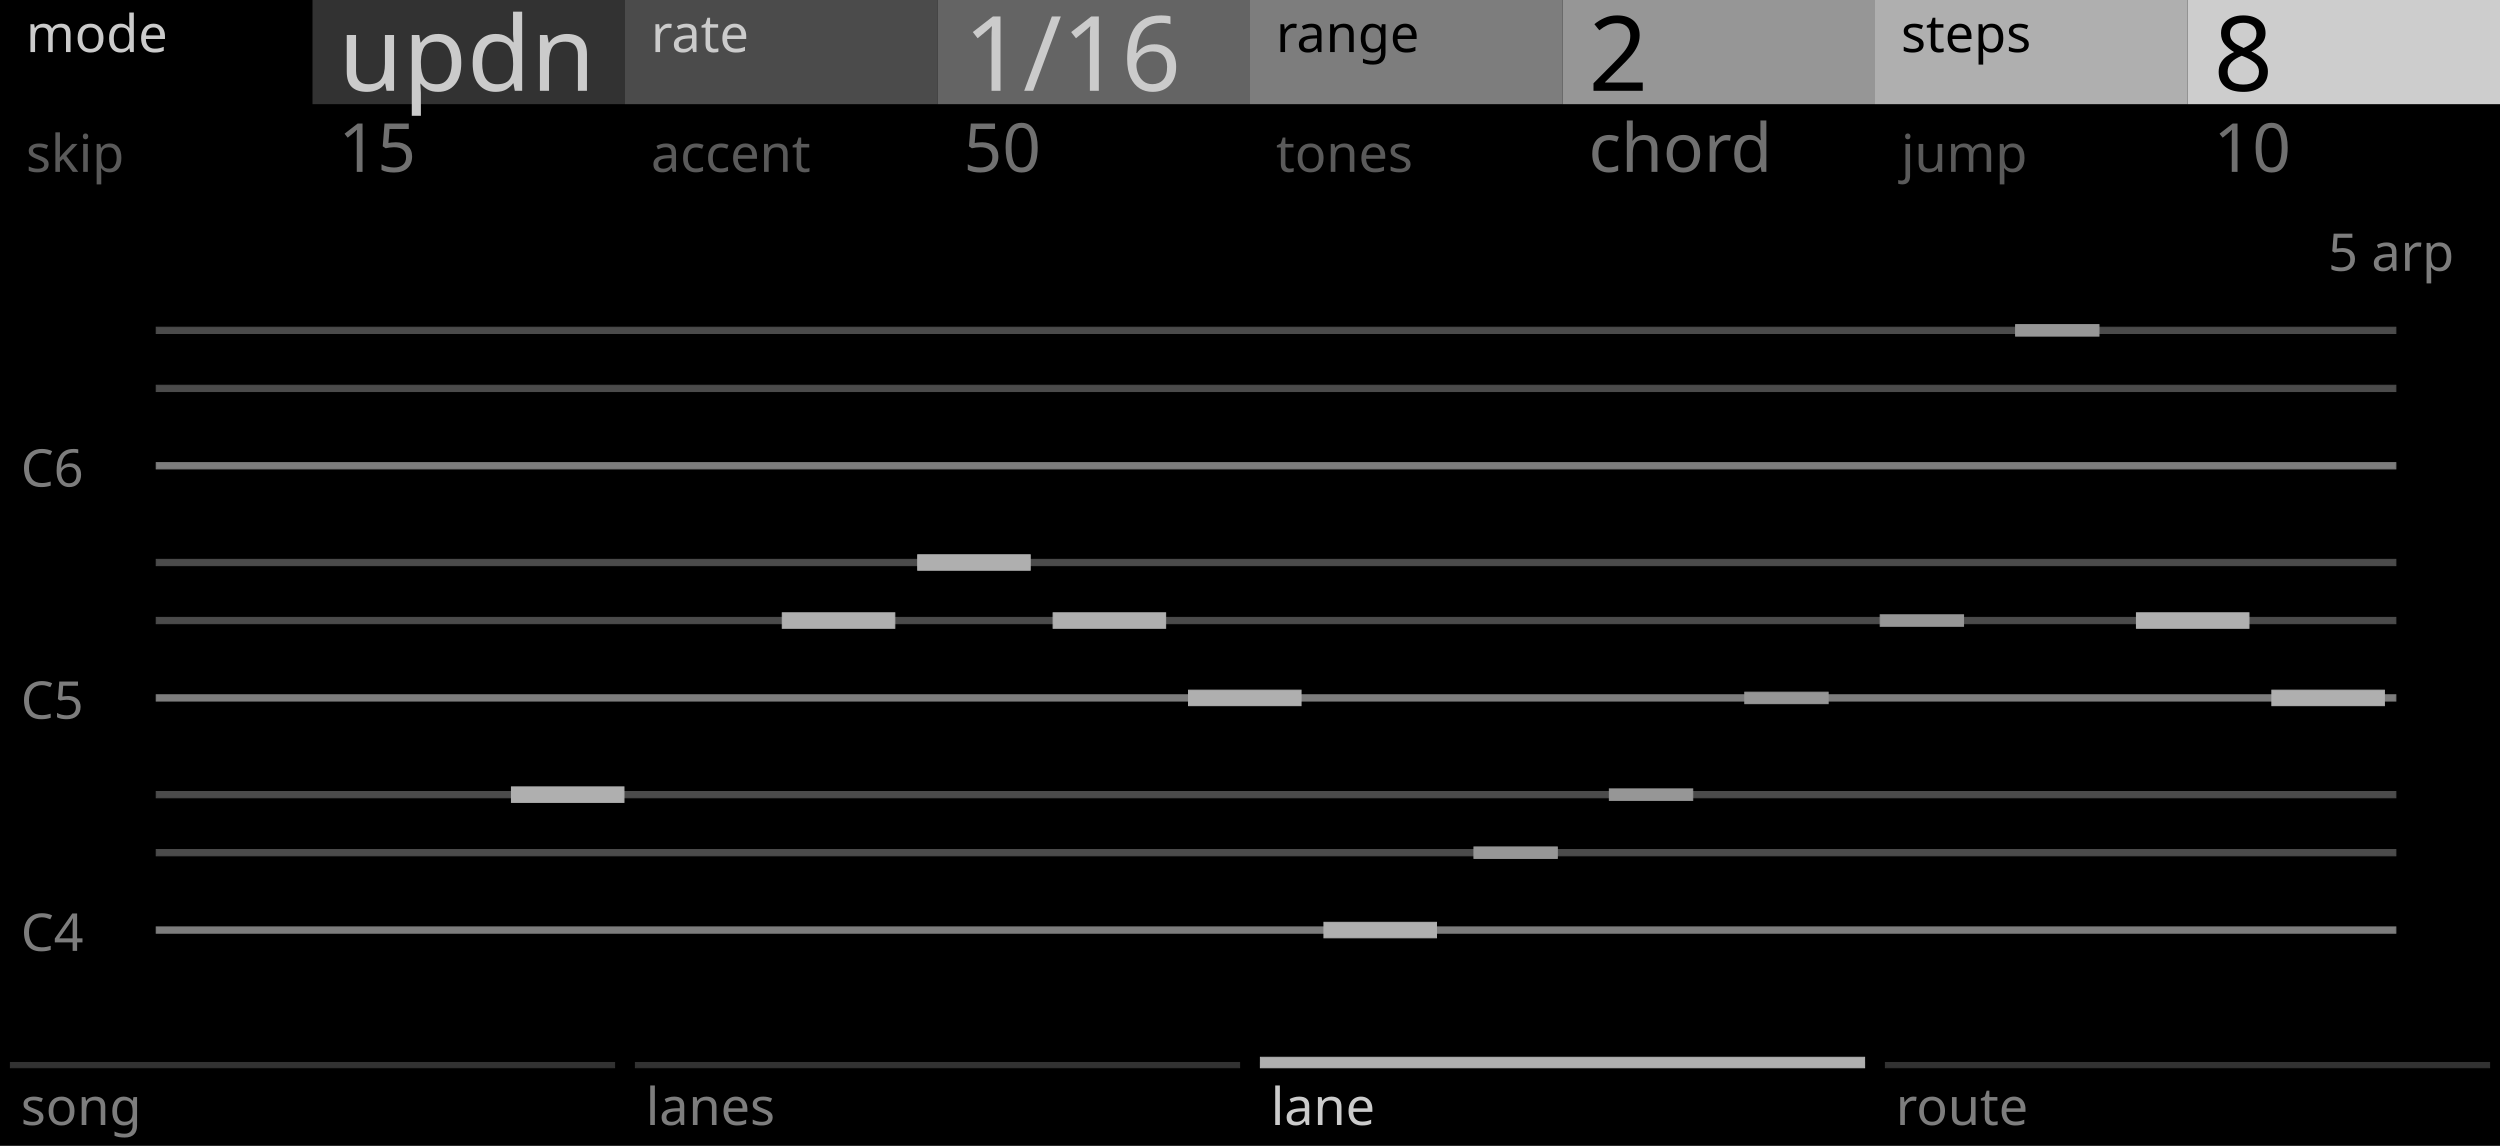
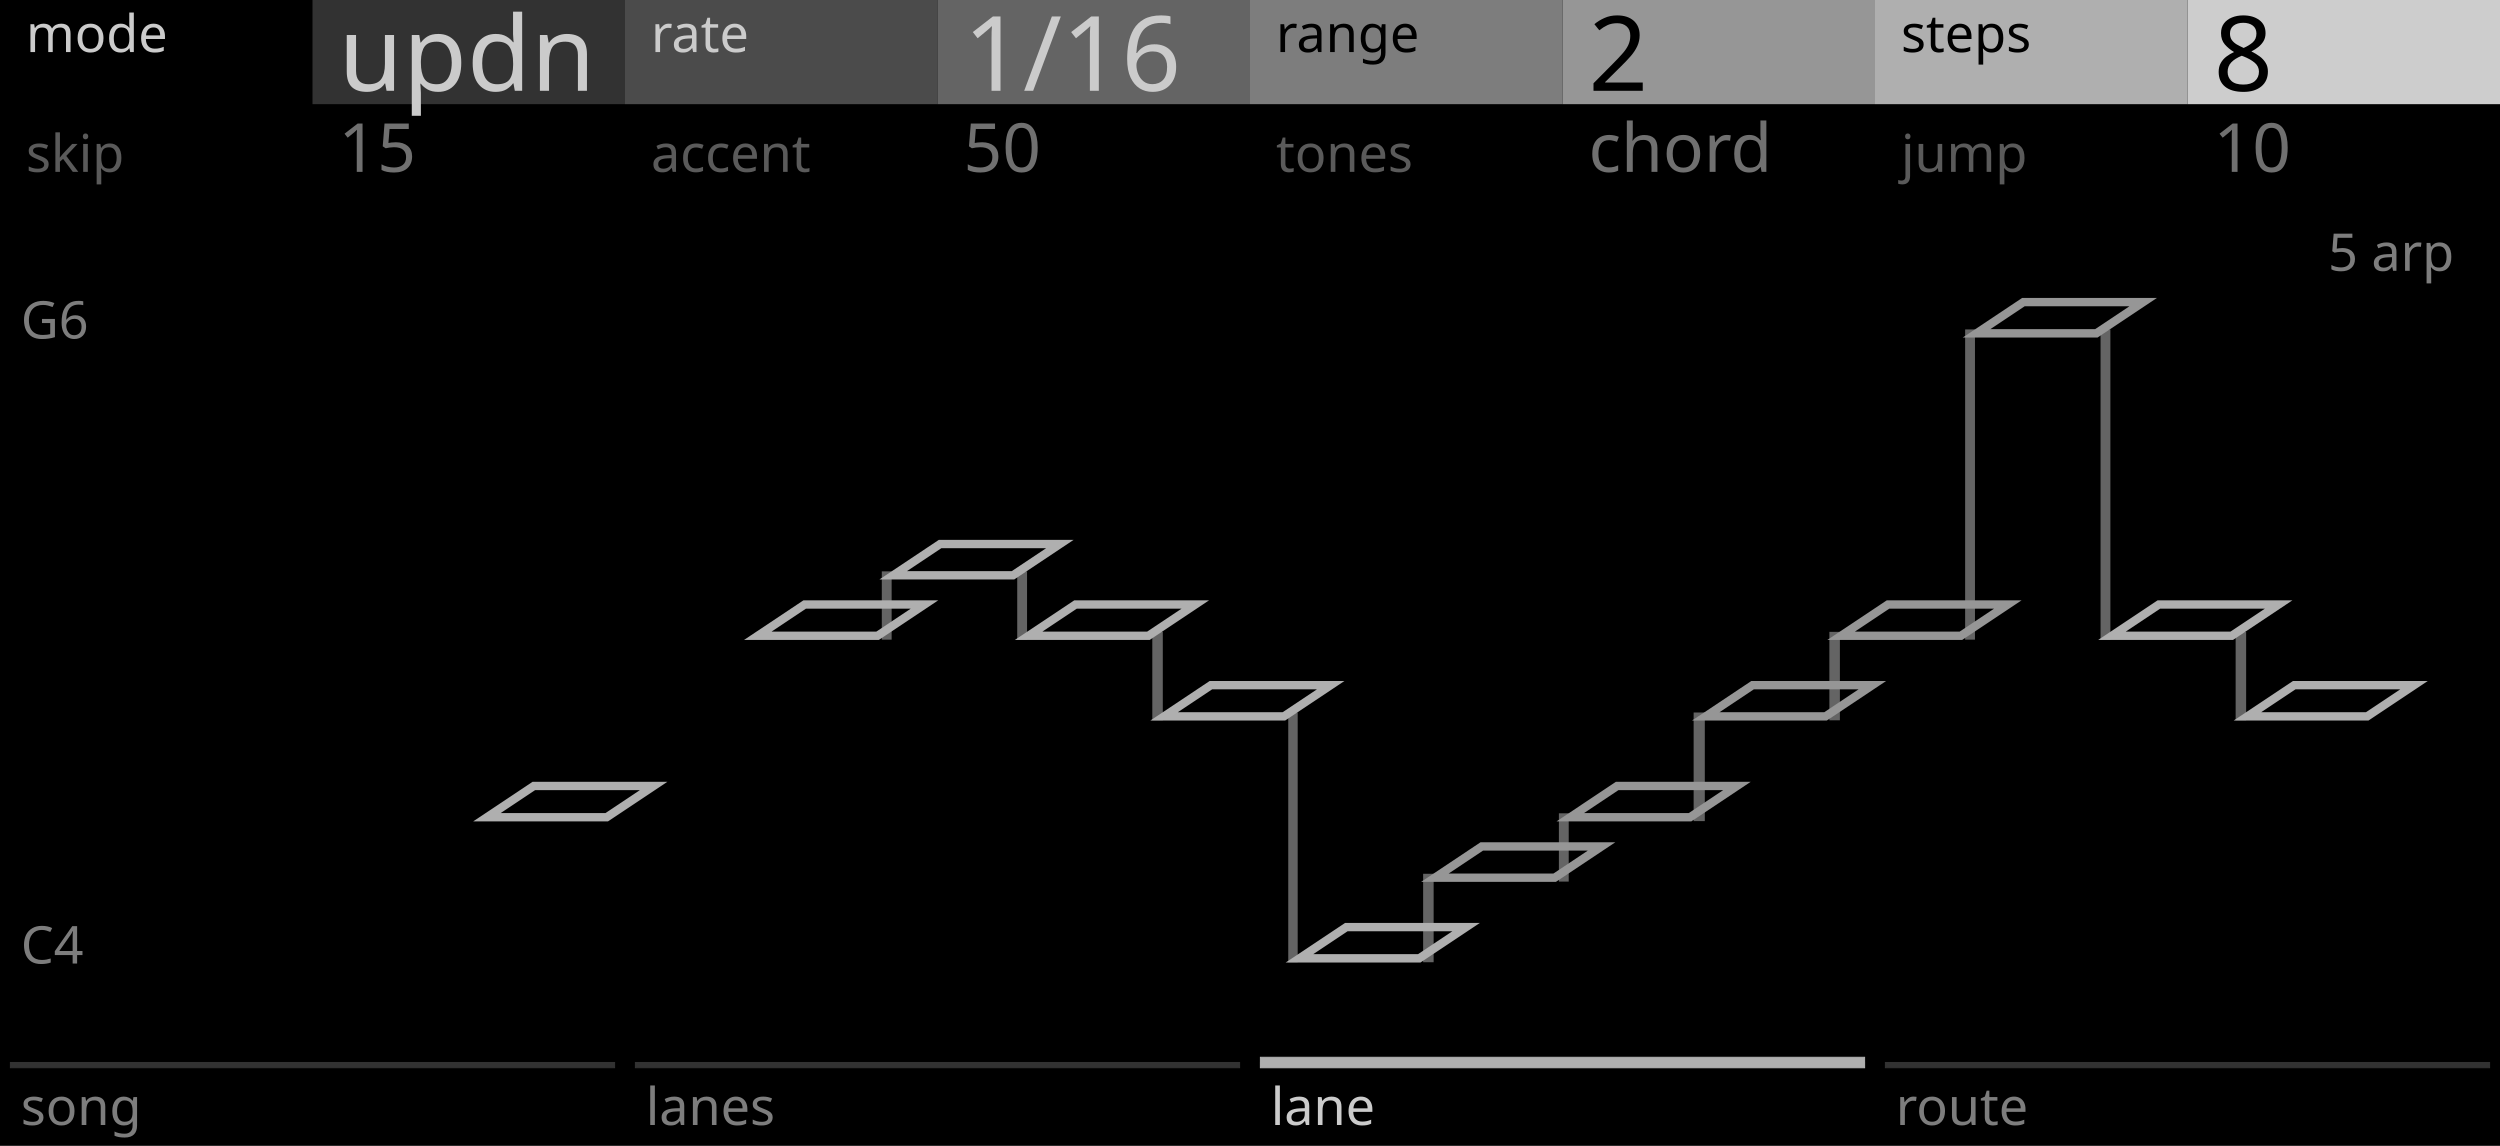
<svg xmlns="http://www.w3.org/2000/svg" width="480" height="220" viewBox="0 0 480 220">
  <g id="preview_canvas">
    <rect x="0" y="0" width="480" height="220" fill="#000000" stroke="none" />
  </g>
  <g id="preview_header">
    <rect x="0" y="0" width="60" height="20" fill="#000000" stroke="none" />
    <rect x="60" y="0" width="60" height="20" fill="#323232" stroke="none" />
    <rect x="120" y="0" width="60" height="20" fill="#4B4B4B" stroke="none" />
    <rect x="180" y="0" width="60" height="20" fill="#646464" stroke="none" />
    <rect x="240" y="0" width="60" height="20" fill="#7D7D7D" stroke="none" />
    <rect x="300" y="0" width="60" height="20" fill="#969696" stroke="none" />
    <rect x="360" y="0" width="60" height="20" fill="#AFAFAF" stroke="none" />
    <rect x="420" y="0" width="60" height="20" fill="#CDCDCD" stroke="none" />
    <text transform="matrix(1 0 0 1 5 10)" fill="#CBCBCB" stroke="none" font-family="UniversNextPro-Light" font-size="10px">mode</text>
    <text transform="matrix(1 0 0 1 65 17.44)" fill="#CBCBCB" stroke="none" font-family="UniversNextPro-Light" font-size="20px">updn</text>
    <text transform="matrix(1 0 0 1 5 33)" fill="#5A5A5A" stroke="none" font-family="UniversNextPro-Light" font-size="10px">skip</text>
    <text transform="matrix(1 0 0 1 65 33)" fill="#707070" stroke="none" font-family="UniversNextPro-Light" font-size="13px">15</text>
    <text transform="matrix(1 0 0 1 125 10)" fill="#CBCBCB" stroke="none" font-family="UniversNextPro-Light" font-size="10px">rate</text>
    <text transform="matrix(1 0 0 1 185 17.44)" fill="#CBCBCB" stroke="none" font-family="UniversNextPro-Light" font-size="20px">1/16</text>
    <text transform="matrix(1 0 0 1 125 33)" fill="#5A5A5A" stroke="none" font-family="UniversNextPro-Light" font-size="10px">accent</text>
    <text transform="matrix(1 0 0 1 185 33)" fill="#707070" stroke="none" font-family="UniversNextPro-Light" font-size="13px">50</text>
    <text transform="matrix(1 0 0 1 245 10)" fill="#000000" stroke="none" font-family="UniversNextPro-Light" font-size="10px">range</text>
    <text transform="matrix(1 0 0 1 305 17.44)" fill="#000000" stroke="none" font-family="UniversNextPro-Light" font-size="20px">2</text>
    <text transform="matrix(1 0 0 1 245 33)" fill="#5A5A5A" stroke="none" font-family="UniversNextPro-Light" font-size="10px">tones</text>
    <text transform="matrix(1 0 0 1 305 33)" fill="#707070" stroke="none" font-family="UniversNextPro-Light" font-size="13px">chord</text>
    <text transform="matrix(1 0 0 1 365 10)" fill="#000000" stroke="none" font-family="UniversNextPro-Light" font-size="10px">steps</text>
    <text transform="matrix(1 0 0 1 425 17.44)" fill="#000000" stroke="none" font-family="UniversNextPro-Light" font-size="20px">8</text>
    <text transform="matrix(1 0 0 1 365 33)" fill="#5A5A5A" stroke="none" font-family="UniversNextPro-Light" font-size="10px">jump</text>
    <text transform="matrix(1 0 0 1 425 33)" fill="#707070" stroke="none" font-family="UniversNextPro-Light" font-size="13px">10</text>
  </g>
  <path id="cond_palette_0" d="M 700 300 L 704 300 L 704 304 Z" fill="#000000" stroke="#000000" stroke-width="0.2" />
  <path id="cond_palette_1" d="M 708 300 L 712 300 L 712 304 Z" fill="#323232" stroke="#323232" stroke-width="0.2" />
  <path id="cond_palette_2" d="M 716 300 L 720 300 L 720 304 Z" fill="#4B4B4B" stroke="#4B4B4B" stroke-width="0.2" />
  <path id="cond_palette_3" d="M 724 300 L 728 300 L 728 304 Z" fill="#646464" stroke="#646464" stroke-width="0.2" />
  <path id="cond_palette_4" d="M 732 300 L 736 300 L 736 304 Z" fill="#7D7D7D" stroke="#7D7D7D" stroke-width="0.2" />
  <path id="cond_palette_5" d="M 740 300 L 744 300 L 744 304 Z" fill="#969696" stroke="#969696" stroke-width="0.2" />
  <path id="cond_palette_6" d="M 748 300 L 752 300 L 752 304 Z" fill="#AFAFAF" stroke="#AFAFAF" stroke-width="0.2" />
  <path id="cond_palette_7" d="M 756 300 L 760 300 L 760 304 Z" fill="#CDCDCD" stroke="#CDCDCD" stroke-width="0.2" />
  <path id="cond_palette_8" d="M 764 300 L 768 300 L 768 304 Z" fill="#000000" stroke="#646464" stroke-width="1.5" />
  <path id="cond_palette_9" d="M 772 300 L 776 300 L 776 304 Z" fill="#000000" stroke="#7D7D7D" stroke-width="1.5" />
  <path id="cond_palette_10" d="M 780 300 L 784 300 L 784 304 Z" fill="#000000" stroke="#969696" stroke-width="1.5" />
  <path id="cond_palette_11" d="M 788 300 L 792 300 L 792 304 Z" fill="#000000" stroke="#969696" stroke-width="1.6" />
  <path id="cond_palette_12" d="M 796 300 L 800 300 L 800 304 Z" fill="#000000" stroke="#AFAFAF" stroke-width="1.6" />
  <path id="cond_palette_13" d="M 804 300 L 808 300 L 808 304 Z" fill="#000000" stroke="#CDCDCD" stroke-width="2.2" />
  <path id="cond_palette_14" d="M 812 300 L 816 300 L 816 304 Z" fill="#000000" stroke="#646464" stroke-width="1.5" />
  <path id="cond_palette_15" d="M 820 300 L 824 300 L 824 304 Z" fill="#000000" stroke="#CDCDCD" stroke-width="1.6" />
  <path d="M 2 204 L 118 204 L 118 205 L 2 205 Z" fill="#323232" stroke="#323232" stroke-width="0.2" />
  <path d="M 122 204 L 238 204 L 238 205 L 122 205 Z" fill="#323232" stroke="#323232" stroke-width="0.2" />
  <path d="M 242 204 L 358 204 L 358 205 L 242 205 Z" fill="#323232" stroke="#323232" stroke-width="0.2" />
  <path d="M 362 204 L 478 204 L 478 205 L 362 205 Z" fill="#323232" stroke="#323232" stroke-width="0.2" />
-   <path id="cond_node_16" transform="matrix(1 0 0 1 460 178.571)" d="M -430 -0.6 L 0 -0.6 L 0 0.6 L -430 0.6 Z" fill="#7D7D7D" stroke="#7D7D7D" stroke-width="0.2" />
-   <path id="cond_node_17" transform="matrix(1 0 0 1 460 163.714)" d="M -430 -0.6 L 0 -0.6 L 0 0.6 L -430 0.6 Z" fill="#4B4B4B" stroke="#4B4B4B" stroke-width="0.2" />
-   <path id="cond_node_18" transform="matrix(1 0 0 1 460 152.571)" d="M -430 -0.6 L 0 -0.6 L 0 0.6 L -430 0.6 Z" fill="#4B4B4B" stroke="#4B4B4B" stroke-width="0.2" />
-   <path id="cond_node_19" transform="matrix(1 0 0 1 460 134)" d="M -430 -0.6 L 0 -0.6 L 0 0.6 L -430 0.6 Z" fill="#7D7D7D" stroke="#7D7D7D" stroke-width="0.2" />
-   <path id="cond_node_20" transform="matrix(1 0 0 1 460 119.143)" d="M -430 -0.6 L 0 -0.6 L 0 0.6 L -430 0.6 Z" fill="#4B4B4B" stroke="#4B4B4B" stroke-width="0.2" />
-   <path id="cond_node_21" transform="matrix(1 0 0 1 460 108)" d="M -430 -0.6 L 0 -0.6 L 0 0.6 L -430 0.6 Z" fill="#4B4B4B" stroke="#4B4B4B" stroke-width="0.2" />
-   <path id="cond_node_22" transform="matrix(1 0 0 1 460 89.429)" d="M -430 -0.6 L 0 -0.6 L 0 0.6 L -430 0.6 Z" fill="#7D7D7D" stroke="#7D7D7D" stroke-width="0.2" />
-   <path id="cond_node_23" transform="matrix(1 0 0 1 460 74.571)" d="M -430 -0.6 L 0 -0.6 L 0 0.6 L -430 0.6 Z" fill="#4B4B4B" stroke="#4B4B4B" stroke-width="0.2" />
-   <path id="cond_node_24" transform="matrix(1 0 0 1 460 63.429)" d="M -430 -0.6 L 0 -0.6 L 0 0.6 L -430 0.6 Z" fill="#4B4B4B" stroke="#4B4B4B" stroke-width="0.2" />
-   <path id="cond_node_210" transform="matrix(1 0 0 1 109 152.571)" d="M -10.8 -1.485 L 10.8 -1.485 L 10.8 1.485 L -10.8 1.485 Z" fill="#AFAFAF" stroke="#AFAFAF" stroke-width="0.2" />
-   <path id="cond_node_211" transform="matrix(1 0 0 1 161 119.143)" d="M -10.8 -1.485 L 10.8 -1.485 L 10.8 1.485 L -10.8 1.485 Z" fill="#AFAFAF" stroke="#AFAFAF" stroke-width="0.2" />
-   <path id="cond_node_212" transform="matrix(1 0 0 1 187 108)" d="M -10.8 -1.485 L 10.8 -1.485 L 10.8 1.485 L -10.8 1.485 Z" fill="#AFAFAF" stroke="#AFAFAF" stroke-width="0.2" />
-   <path id="cond_node_213" transform="matrix(1 0 0 1 213 119.143)" d="M -10.8 -1.485 L 10.8 -1.485 L 10.8 1.485 L -10.8 1.485 Z" fill="#AFAFAF" stroke="#AFAFAF" stroke-width="0.2" />
-   <path id="cond_node_214" transform="matrix(1 0 0 1 239 134)" d="M -10.8 -1.485 L 10.8 -1.485 L 10.8 1.485 L -10.8 1.485 Z" fill="#AFAFAF" stroke="#AFAFAF" stroke-width="0.2" />
-   <path id="cond_node_215" transform="matrix(1 0 0 1 265 178.571)" d="M -10.8 -1.485 L 10.8 -1.485 L 10.8 1.485 L -10.8 1.485 Z" fill="#AFAFAF" stroke="#AFAFAF" stroke-width="0.2" />
-   <path id="cond_node_216" transform="matrix(1 0 0 1 291 163.714)" d="M -8 -1.1 L 8 -1.1 L 8 1.1 L -8 1.1 Z" fill="#969696" stroke="#969696" stroke-width="0.2" />
-   <path id="cond_node_217" transform="matrix(1 0 0 1 317 152.571)" d="M -8 -1.1 L 8 -1.1 L 8 1.1 L -8 1.1 Z" fill="#969696" stroke="#969696" stroke-width="0.2" />
-   <path id="cond_node_218" transform="matrix(1 0 0 1 343 134)" d="M -8 -1.1 L 8 -1.1 L 8 1.1 L -8 1.1 Z" fill="#969696" stroke="#969696" stroke-width="0.2" />
-   <path id="cond_node_219" transform="matrix(1 0 0 1 369 119.143)" d="M -8 -1.1 L 8 -1.1 L 8 1.1 L -8 1.1 Z" fill="#969696" stroke="#969696" stroke-width="0.2" />
-   <path id="cond_node_220" transform="matrix(1 0 0 1 395 63.429)" d="M -8 -1.1 L 8 -1.1 L 8 1.1 L -8 1.1 Z" fill="#969696" stroke="#969696" stroke-width="0.2" />
-   <path id="cond_node_221" transform="matrix(1 0 0 1 421 119.143)" d="M -10.8 -1.485 L 10.8 -1.485 L 10.8 1.485 L -10.8 1.485 Z" fill="#AFAFAF" stroke="#AFAFAF" stroke-width="0.2" />
-   <path id="cond_node_222" transform="matrix(1 0 0 1 447 134)" d="M -10.8 -1.485 L 10.8 -1.485 L 10.8 1.485 L -10.8 1.485 Z" fill="#AFAFAF" stroke="#AFAFAF" stroke-width="0.2" />
-   <path id="cond_node_236" transform="matrix(1 0 0 1 242 203)" d="M 0 0 L 116 0 L 116 2 L 0 2 Z" fill="#AFAFAF" stroke="#AFAFAF" stroke-width="0.2" />
+   <path id="cond_node_210" transform="matrix(1 0 0 1 170.25 110.452)" d="M -0.194 0 L 0.194 0 L 0.194 11.613 L -0.194 11.613 Z" fill="none" stroke="#646464" stroke-width="1.5" />
+   <path id="cond_node_211" transform="matrix(1 0 0 1 196.25 110.452)" d="M -0.194 0 L 0.194 0 L 0.194 11.613 L -0.194 11.613 Z" fill="none" stroke="#646464" stroke-width="1.5" />
+   <path id="cond_node_212" transform="matrix(1 0 0 1 222.25 122.065)" d="M -0.258 0 L 0.258 0 L 0.258 15.484 L -0.258 15.484 Z" fill="none" stroke="#646464" stroke-width="1.5" />
+   <path id="cond_node_213" transform="matrix(1 0 0 1 274.25 168.516)" d="M -0.258 0 L 0.258 0 L 0.258 15.484 L -0.258 15.484 Z" fill="none" stroke="#646464" stroke-width="1.5" />
+   <path id="cond_node_214" transform="matrix(1 0 0 1 300.25 156.903)" d="M -0.194 0 L 0.194 0 L 0.194 11.613 L -0.194 11.613 Z" fill="none" stroke="#646464" stroke-width="1.5" />
+   <path id="cond_node_215" transform="matrix(1 0 0 1 326.25 137.548)" d="M -0.323 0 L 0.323 0 L 0.323 19.355 L -0.323 19.355 Z" fill="none" stroke="#646464" stroke-width="1.5" />
+   <path id="cond_node_216" transform="matrix(1 0 0 1 352.25 122.065)" d="M -0.258 0 L 0.258 0 L 0.258 15.484 L -0.258 15.484 Z" fill="none" stroke="#646464" stroke-width="1.5" />
+   <path id="cond_node_217" transform="matrix(1 0 0 1 430.25 122.065)" d="M -0.258 0 L 0.258 0 L 0.258 15.484 L -0.258 15.484 Z" fill="none" stroke="#646464" stroke-width="1.5" />
+   <path id="cond_node_218" transform="matrix(1 0 0 1 248.25 137.548)" d="M -0.155 0 L 0.155 0 L 0.155 46.452 L -0.155 46.452 Z" fill="none" stroke="#646464" stroke-width="1.5" />
+   <path id="cond_node_219" transform="matrix(1 0 0 1 378.25 64)" d="M -0.194 0 L 0.194 0 L 0.194 58.065 L -0.194 58.065 Z" fill="none" stroke="#646464" stroke-width="1.5" />
+   <path id="cond_node_220" transform="matrix(1 0 0 1 404.25 64)" d="M -0.194 0 L 0.194 0 L 0.194 58.065 L -0.194 58.065 Z" fill="none" stroke="#646464" stroke-width="1.5" />
+   <path id="cond_node_226" transform="matrix(1 0 0 1 105 156.903)" d="M -11.5 0 L 11.5 0 L 20.5 -6 L -2.5 -6 Z" fill="none" stroke="#AFAFAF" stroke-width="1.6" />
+   <path id="cond_node_227" transform="matrix(1 0 0 1 157 122.065)" d="M -11.5 0 L 11.5 0 L 20.5 -6 L -2.5 -6 Z" fill="none" stroke="#AFAFAF" stroke-width="1.6" />
+   <path id="cond_node_228" transform="matrix(1 0 0 1 183 110.452)" d="M -11.5 0 L 11.5 0 L 20.5 -6 L -2.5 -6 Z" fill="none" stroke="#AFAFAF" stroke-width="1.6" />
+   <path id="cond_node_229" transform="matrix(1 0 0 1 209 122.065)" d="M -11.5 0 L 11.5 0 L 20.5 -6 L -2.5 -6 Z" fill="none" stroke="#AFAFAF" stroke-width="1.6" />
+   <path id="cond_node_230" transform="matrix(1 0 0 1 235 137.548)" d="M -11.5 0 L 11.5 0 L 20.5 -6 L -2.5 -6 Z" fill="none" stroke="#AFAFAF" stroke-width="1.6" />
+   <path id="cond_node_231" transform="matrix(1 0 0 1 261 184)" d="M -11.5 0 L 11.5 0 L 20.5 -6 L -2.5 -6 Z" fill="none" stroke="#AFAFAF" stroke-width="1.6" />
+   <path id="cond_node_232" transform="matrix(1 0 0 1 287 168.516)" d="M -11.5 0 L 11.5 0 L 20.5 -6 L -2.5 -6 Z" fill="none" stroke="#969696" stroke-width="1.6" />
+   <path id="cond_node_233" transform="matrix(1 0 0 1 313 156.903)" d="M -11.5 0 L 11.5 0 L 20.5 -6 L -2.5 -6 Z" fill="none" stroke="#969696" stroke-width="1.6" />
+   <path id="cond_node_234" transform="matrix(1 0 0 1 339 137.548)" d="M -11.5 0 L 11.5 0 L 20.5 -6 L -2.5 -6 Z" fill="none" stroke="#969696" stroke-width="1.6" />
+   <path id="cond_node_235" transform="matrix(1 0 0 1 365 122.065)" d="M -11.5 0 L 11.5 0 L 20.5 -6 L -2.5 -6 Z" fill="none" stroke="#969696" stroke-width="1.6" />
+   <path id="cond_node_236" transform="matrix(1 0 0 1 391 64)" d="M -11.5 0 L 11.5 0 L 20.5 -6 L -2.5 -6 Z" fill="none" stroke="#969696" stroke-width="1.6" />
+   <path id="cond_node_237" transform="matrix(1 0 0 1 417 122.065)" d="M -11.5 0 L 11.5 0 L 20.5 -6 L -2.5 -6 Z" fill="none" stroke="#AFAFAF" stroke-width="1.6" />
+   <path id="cond_node_238" transform="matrix(1 0 0 1 443 137.548)" d="M -11.5 0 L 11.5 0 L 20.5 -6 L -2.5 -6 Z" fill="none" stroke="#AFAFAF" stroke-width="1.6" />
+   <path id="cond_node_252" transform="matrix(1 0 0 1 242 203)" d="M 0 0 L 116 0 L 116 2 L 0 2 Z" fill="#AFAFAF" stroke="#AFAFAF" stroke-width="0.2" />
  <text id="cond_text_16" transform="matrix(1 0 0 1 4 216)" fill="#7D7D7D" stroke="none" font-family="UniversNextPro-Light" font-size="10px">song</text>
  <text id="cond_text_17" transform="matrix(1 0 0 1 124 216)" fill="#7D7D7D" stroke="none" font-family="UniversNextPro-Light" font-size="10px">lanes</text>
  <text id="cond_text_18" transform="matrix(1 0 0 1 244 216)" fill="#CBCBCB" stroke="none" font-family="UniversNextPro-Light" font-size="10px">lane</text>
  <text id="cond_text_19" transform="matrix(1 0 0 1 364 216)" fill="#7D7D7D" stroke="none" font-family="UniversNextPro-Light" font-size="10px">route</text>
  <text id="cond_text_32" transform="matrix(1 0 0 1 447 52)" fill="#7D7D7D" stroke="none" font-family="UniversNextPro-Light" font-size="10px">5 arp</text>
-   <text id="cond_text_20" transform="matrix(1 0 0 1 4 182.571)" fill="#7D7D7D" stroke="none" font-family="UniversNextPro-Light" font-size="10px">C4</text>
-   <text id="cond_text_21" transform="matrix(1 0 0 1 4 138)" fill="#7D7D7D" stroke="none" font-family="UniversNextPro-Light" font-size="10px">C5</text>
-   <text id="cond_text_22" transform="matrix(1 0 0 1 4 93.429)" fill="#7D7D7D" stroke="none" font-family="UniversNextPro-Light" font-size="10px">C6</text>
+   <text id="cond_text_20" transform="matrix(1 0 0 1 4 65)" fill="#7D7D7D" stroke="none" font-family="UniversNextPro-Light" font-size="10px">G6</text>
+   <text id="cond_text_21" transform="matrix(1 0 0 1 4 185)" fill="#7D7D7D" stroke="none" font-family="UniversNextPro-Light" font-size="10px">C4</text>
</svg>
